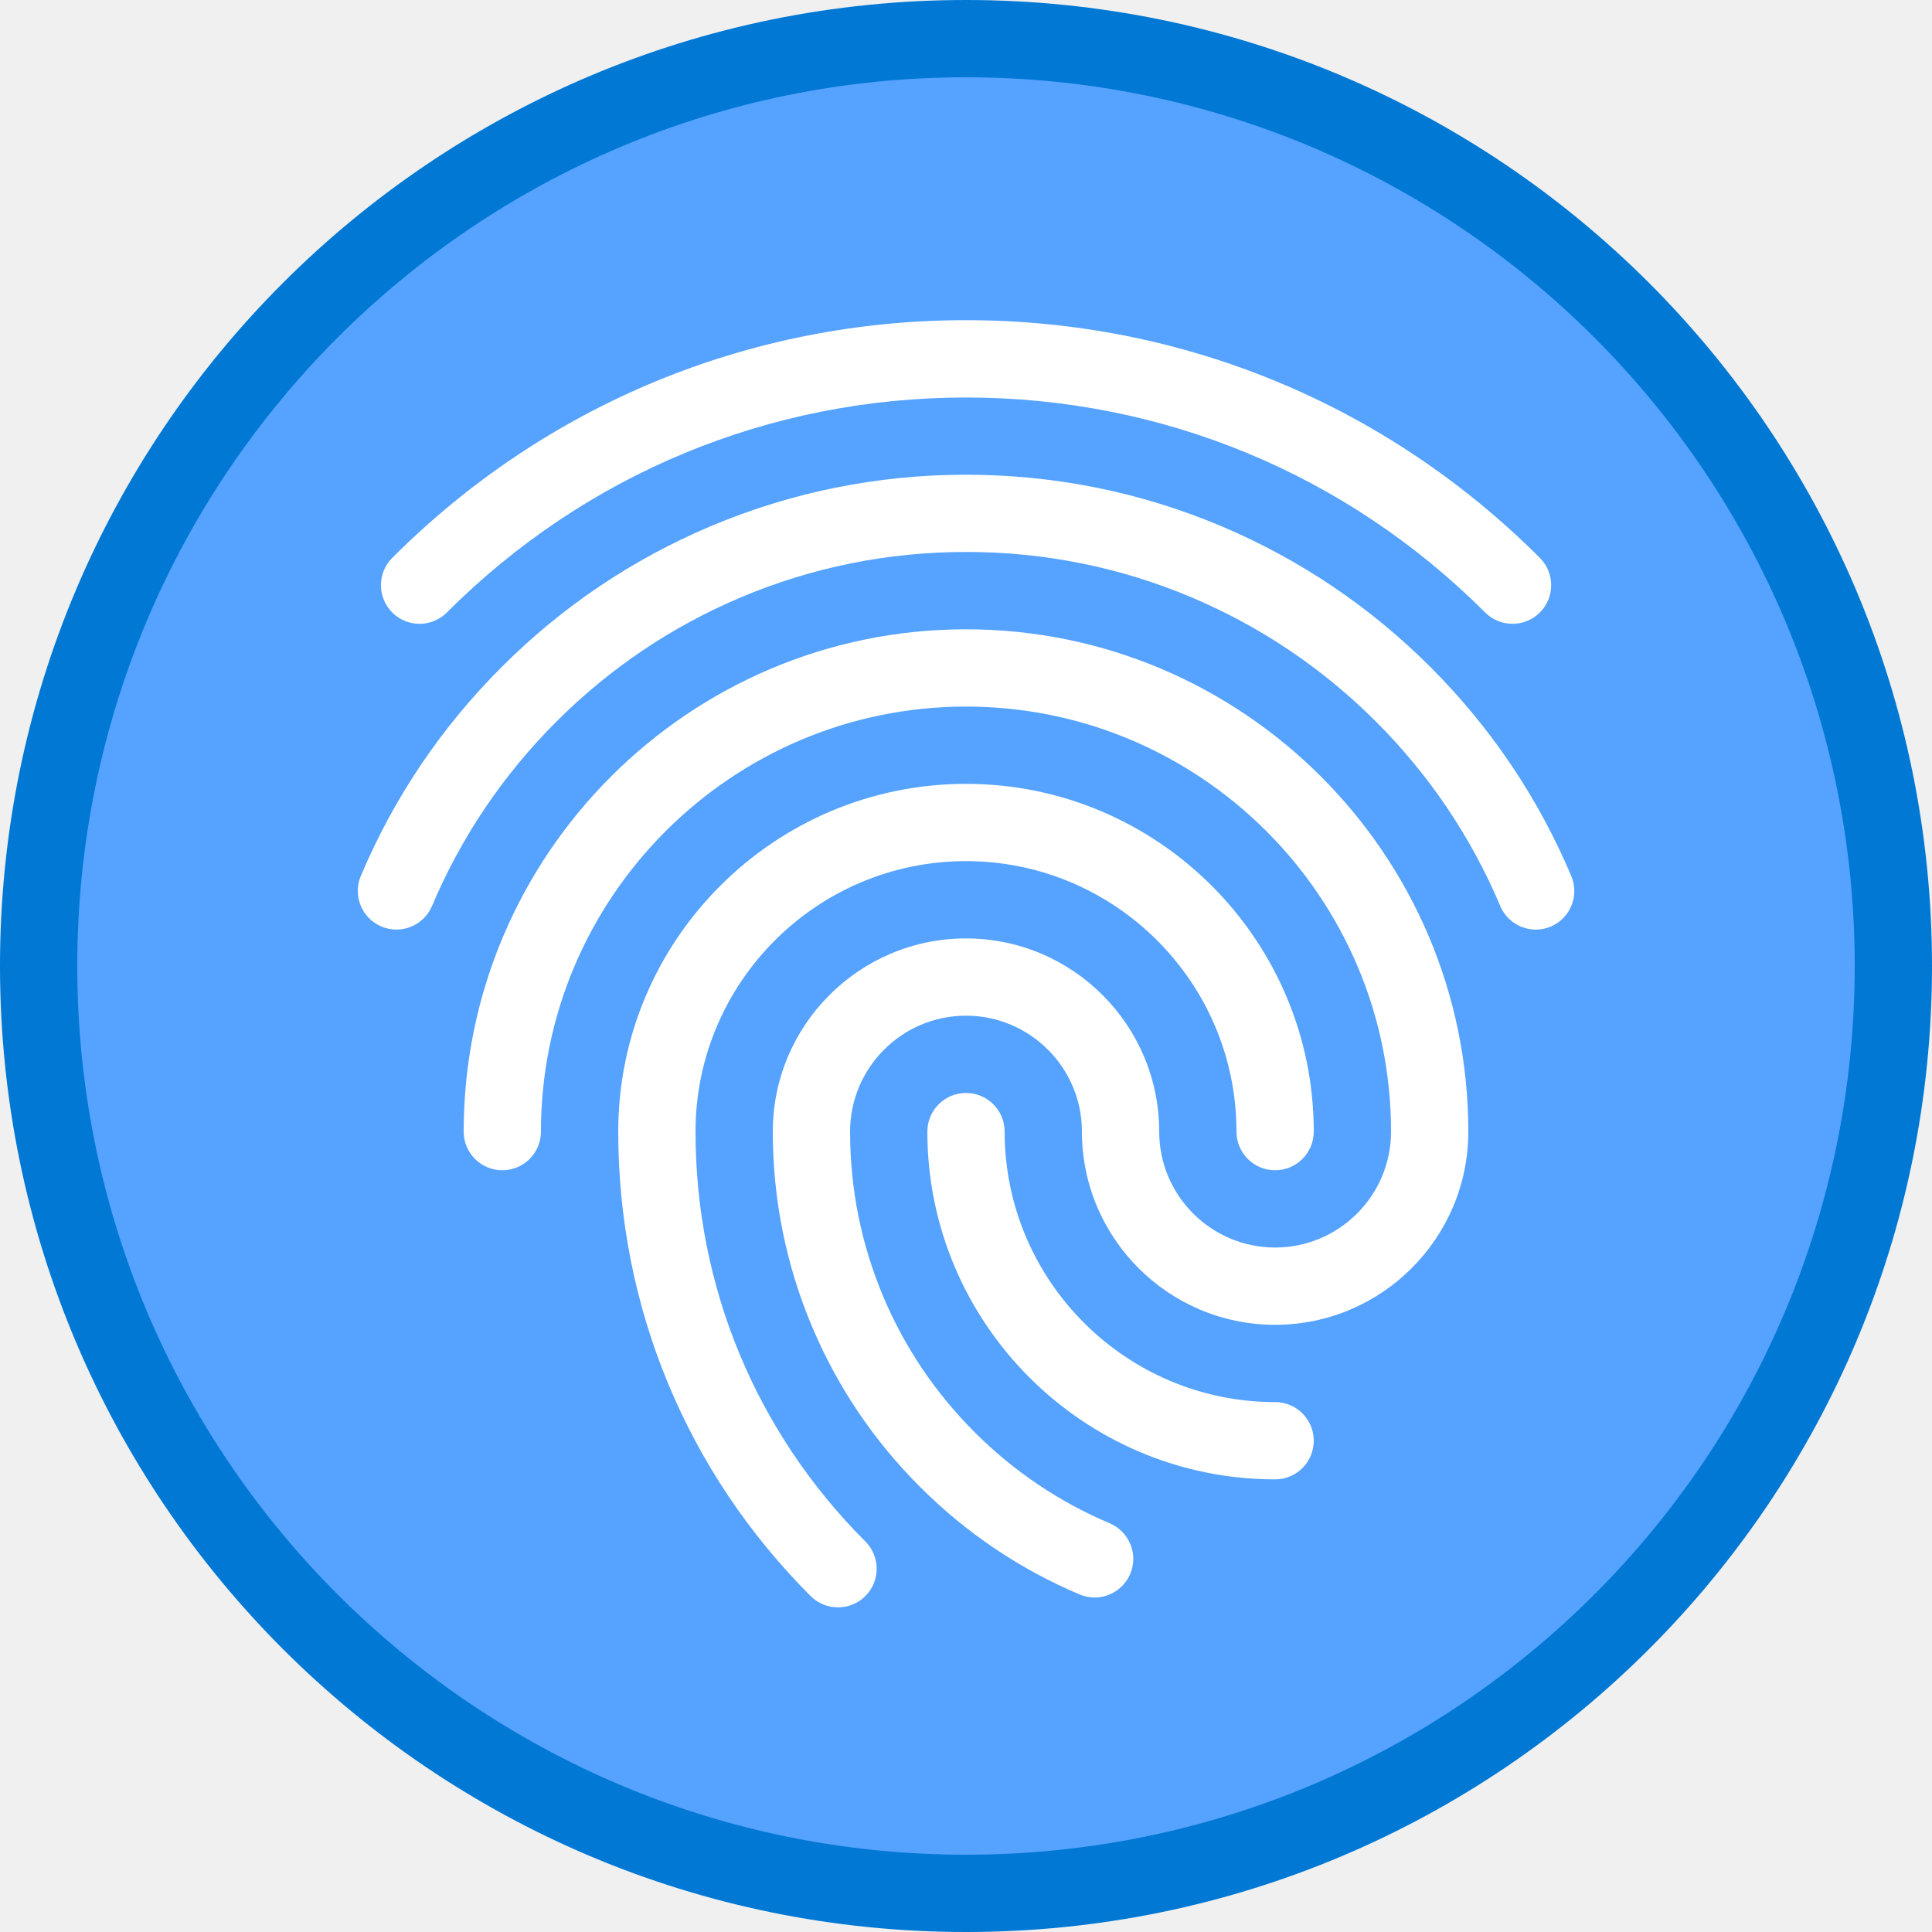
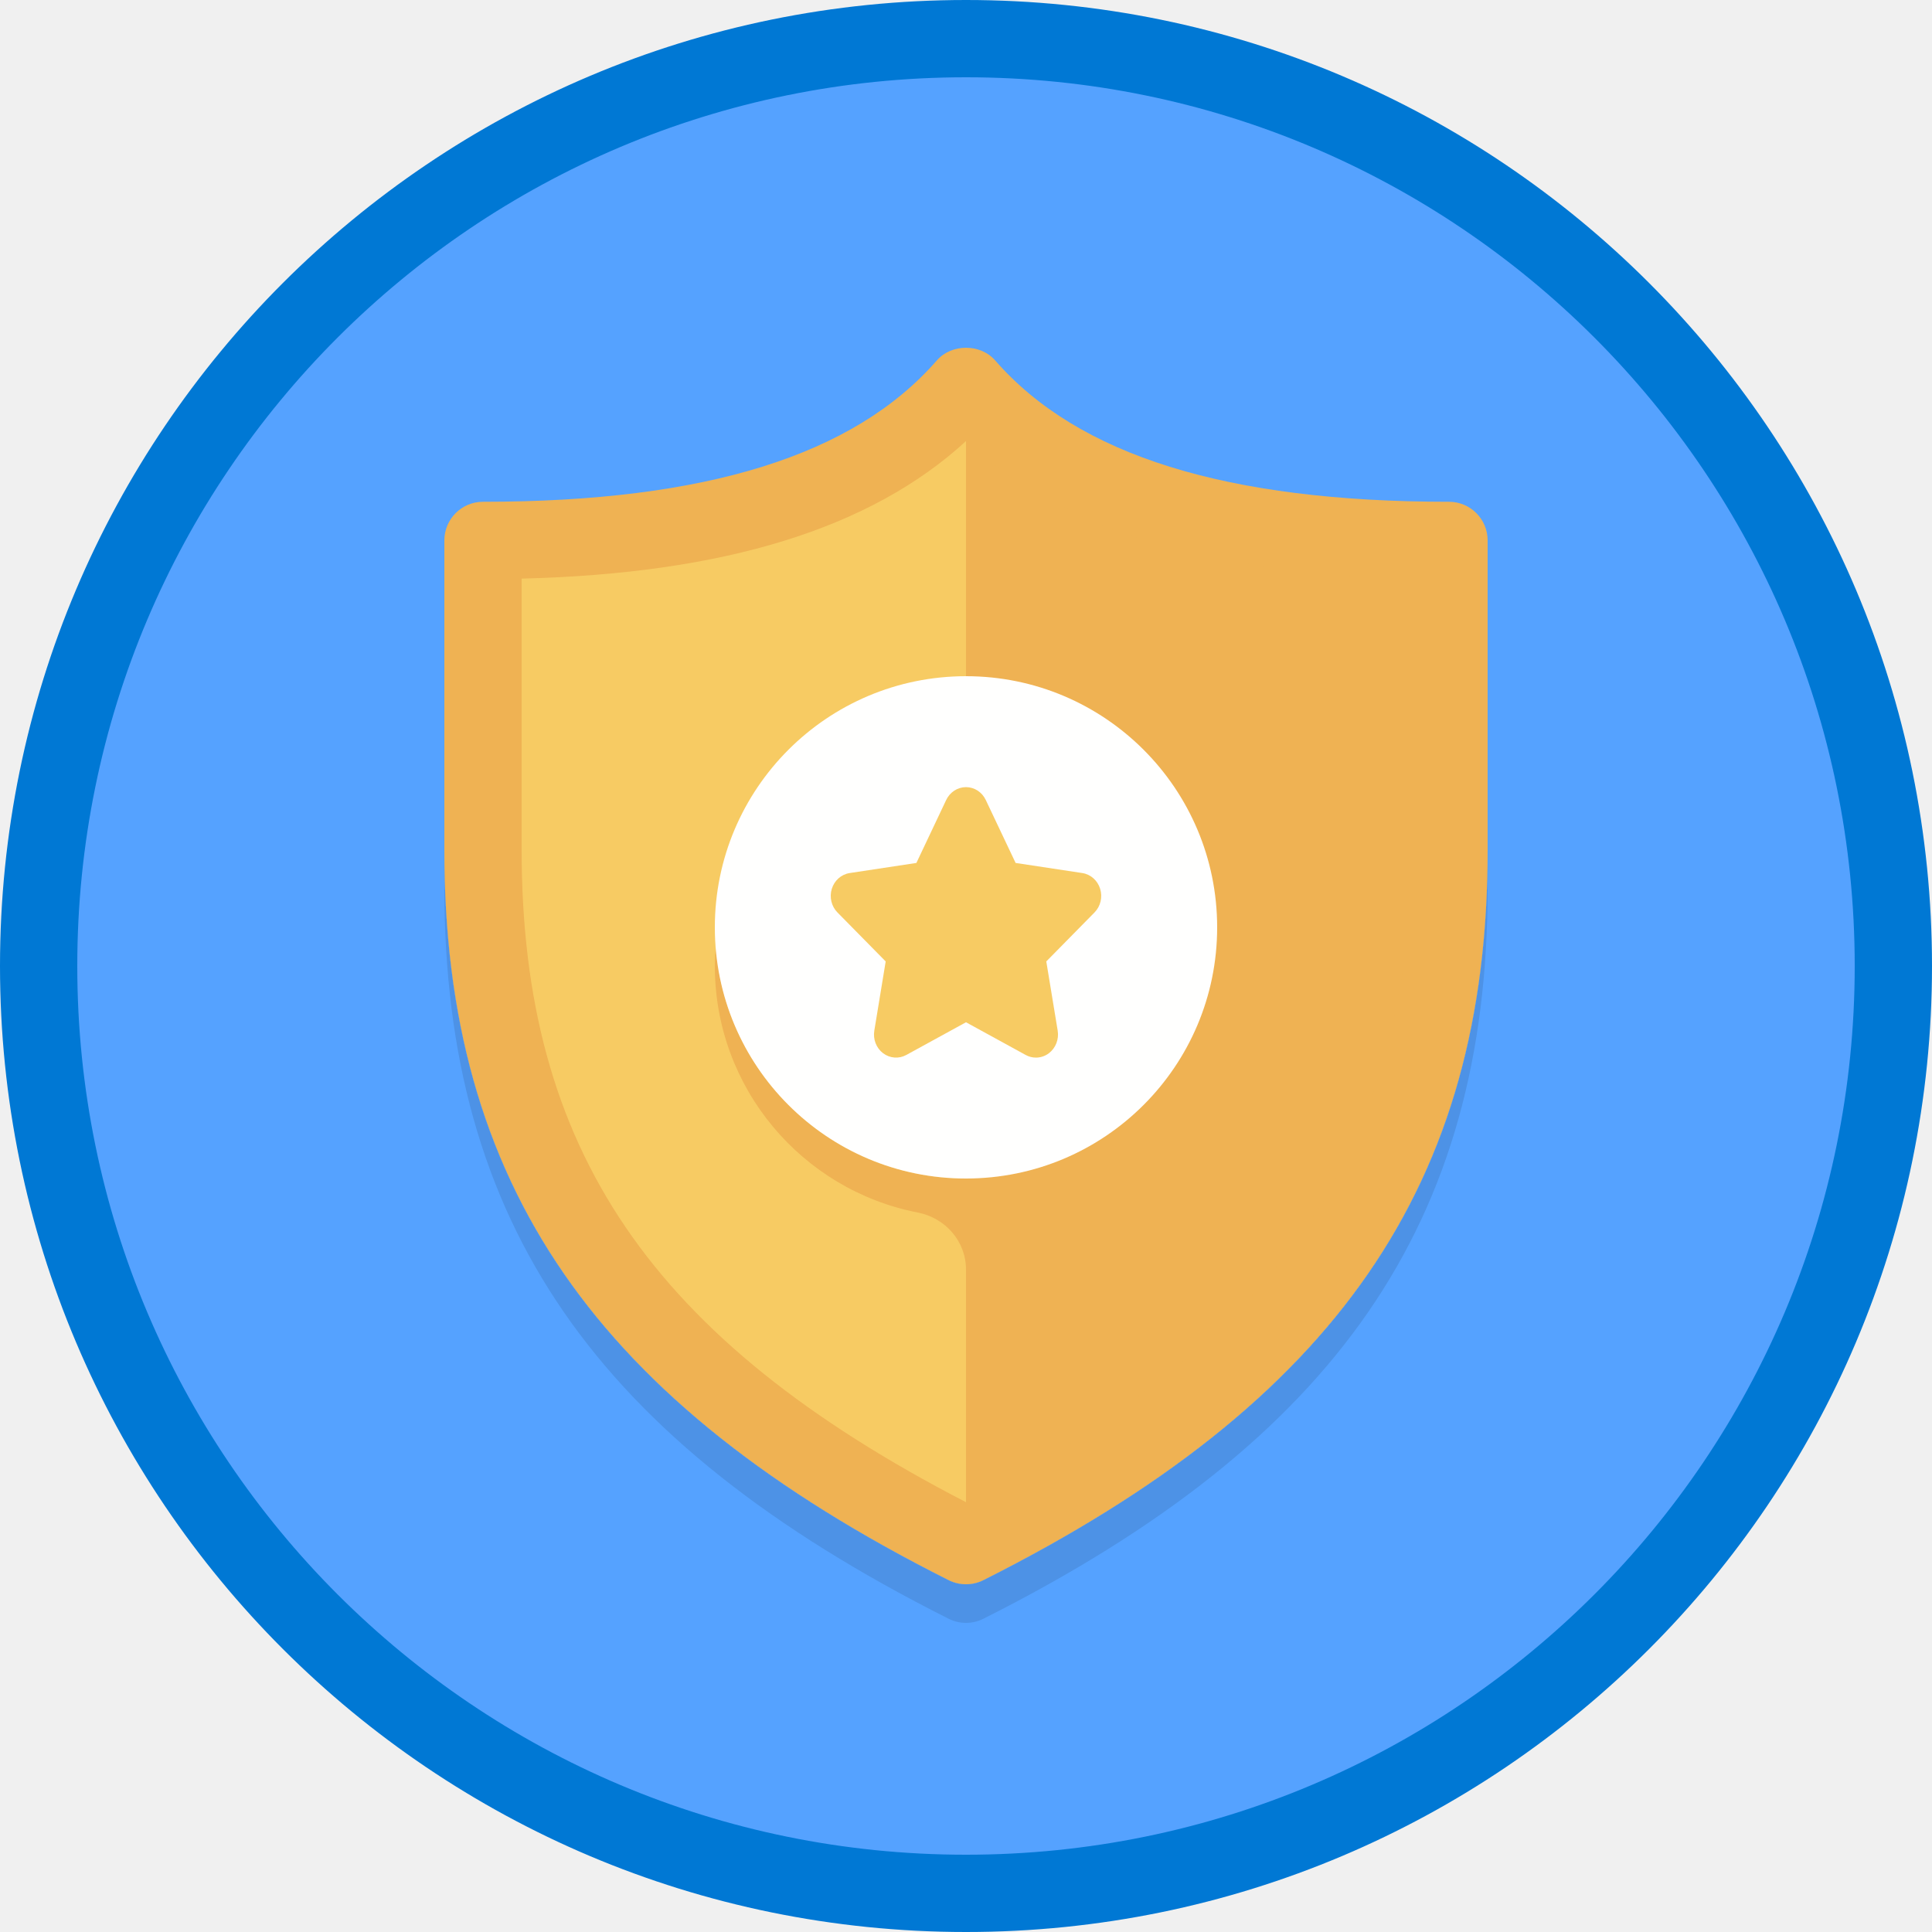
<svg xmlns="http://www.w3.org/2000/svg" xmlns:xlink="http://www.w3.org/1999/xlink" width="100px" height="100px" viewBox="0 0 100 100" version="1.1">
  <defs>
    <rect id="path-1" x="0" y="0" width="96" height="96" rx="48" />
+     <filter x="-7.4%" y="-6.2%" width="114.8%" height="112.5%" filterUnits="objectBoundingBox" id="filter-3">
+       <feOffset dx="0" dy="2" in="SourceAlpha" result="shadowOffsetOuter1" />
+       <feColorMatrix values="0 0 0 0 0   0 0 0 0 0   0 0 0 0 0  0 0 0 0.098 0" type="matrix" in="shadowOffsetOuter1" result="shadowMatrixOuter1" />
+       <feMerge>
+         <feMergeNode in="shadowMatrixOuter1" />
+         <feMergeNode in="SourceGraphic" />
+       </feMerge>
+     </filter>
  </defs>
  <g id="Badges" stroke="none" stroke-width="1" fill="none" fill-rule="evenodd">
    <g id="M365-SFA-Generalist-1" transform="translate(-50, -860)">
-       <g id="M365-SFA-Generalist/protect-your-enterprise-with-microsoft-365" transform="translate(50, 860)">
+       <g id="M365-SFA-Generalist/security-with-microsoft-365" transform="translate(50, 860)">
        <g id="Mask" transform="translate(2, 2)">
          <mask id="mask-2" fill="white">
            <use xlink:href="#path-1" />
          </mask>
          <use id="BG" fill="#55A2FF" xlink:href="#path-1" />
-           <g id="Group-6" mask="url(#mask-2)" fill="#FFFFFF">
-             <g transform="translate(16, 14.4)">
-               <path d="M48,56.172 C40.281,56.172 34,49.891 34,42.172 C34,41.066 33.106,40.172 32,40.172 C30.894,40.172 30,41.066 30,42.172 C30,52.097 38.075,60.172 48,60.172 C49.106,60.172 50,59.278 50,58.172 C50,57.069 49.106,56.172 48,56.172 Z" id="Fill-1" />
-               <path d="M32,16.172 C17.662,16.172 6,27.834 6,42.172 C6,43.278 6.894,44.172 8,44.172 C9.106,44.172 10,43.278 10,42.172 C10,30.041 19.869,20.172 32,20.172 C44.131,20.172 54,30.041 54,42.172 C54,45.481 51.309,48.172 48,48.172 C44.691,48.172 42,45.481 42,42.172 C42,36.656 37.516,32.172 32,32.172 C26.484,32.172 22,36.656 22,42.172 C22,45.681 22.688,49.088 24.044,52.294 C25.353,55.39 27.228,58.172 29.616,60.556 C32.003,62.944 34.784,64.818 37.878,66.128 C38.131,66.234 38.397,66.287 38.656,66.287 C39.434,66.287 40.175,65.828 40.5,65.065 C40.931,64.05 40.453,62.875 39.437,62.444 C36.819,61.337 34.466,59.75 32.444,57.728 C30.422,55.706 28.834,53.353 27.728,50.734 C26.581,48.022 26,45.144 26,42.172 C26,38.862 28.691,36.172 32,36.172 C35.309,36.172 38,38.862 38,42.172 C38,47.687 42.484,52.172 48,52.172 C53.515,52.172 58,47.687 58,42.172 C58,27.837 46.337,16.172 32,16.172 L32,16.172 Z" id="Fill-2" />
-               <path d="M18,42.172 C18,34.453 24.281,28.172 32,28.172 C39.719,28.172 46,34.453 46,42.172 C46,43.278 46.894,44.172 48,44.172 C49.106,44.172 50,43.278 50,42.172 C50,32.247 41.925,24.172 32,24.172 C22.075,24.172 14,32.247 14,42.172 C14,51.254 17.538,59.79 23.959,66.213 C24.35,66.603 24.862,66.797 25.375,66.797 C25.887,66.797 26.4,66.603 26.79,66.213 C27.572,65.432 27.572,64.166 26.79,63.385 C21.122,57.719 18,50.185 18,42.172 L18,42.172 Z" id="Fill-3" />
-               <path d="M63.328,28.938 C61.616,24.888 59.166,21.253 56.044,18.131 C52.922,15.009 49.287,12.559 45.237,10.844 C41.043,9.072 36.59,8.172 32.003,8.172 C27.416,8.172 22.962,9.072 18.768,10.844 C14.718,12.556 11.084,15.006 7.962,18.128 C4.84,21.25 2.387,24.884 0.678,28.934 C0.246,29.95 0.724,31.125 1.74,31.556 C2.756,31.988 3.931,31.509 4.362,30.494 C5.871,26.922 8.037,23.713 10.793,20.956 C13.549,18.2 16.756,16.038 20.331,14.525 C24.028,12.962 27.956,12.169 32.009,12.169 C36.059,12.169 39.99,12.962 43.688,14.525 C47.259,16.037 50.469,18.2 53.225,20.956 C55.981,23.712 58.144,26.922 59.653,30.494 C59.975,31.256 60.716,31.716 61.497,31.716 C61.756,31.716 62.022,31.666 62.275,31.556 C63.281,31.128 63.757,29.956 63.328,28.938 L63.328,28.938 Z" id="Fill-4" />
-               <path d="M5.128,15.303 C12.306,8.125 21.846,4.175 32,4.175 C42.15,4.175 51.694,8.128 58.872,15.303 C59.263,15.694 59.775,15.888 60.288,15.888 C60.8,15.888 61.313,15.694 61.703,15.303 C62.484,14.522 62.484,13.256 61.703,12.475 C53.766,4.541 43.219,0.172 32,0.172 C20.781,0.172 10.234,4.541 2.303,12.475 C1.522,13.256 1.522,14.522 2.303,15.303 C3.081,16.084 4.35,16.084 5.128,15.303 L5.128,15.303 Z" id="Fill-5" />
+           <g id="Group-7" filter="url(#filter-3)" mask="url(#mask-2)">
+             <g transform="translate(21, 16)">
+               <path d="M27,2 C21.758,8.008 12.525,10 2,10 L2,26 C2,42.496 9.313,53.112 27,62 C44.687,53.112 52,42.496 52,26 L52,10 C41.476,10 32.242,8.008 27,2" id="Fill-7" fill="#F7CB64" />
+               <path d="M27,2 L27,43 C20.158,43 14.563,37.71 14.05,31 C14.025,31.331 14,31.662 14,32 C14,38.324 18.517,43.595 24.501,44.76 C25.937,45.04 27,46.251 27,47.714 L27,62 C44.687,53.112 52,42.496 52,26 L52,10 C41.476,10 32.242,8.008 27,2" id="Fill-8" fill="#EFB252" />
+               <path d="M4,11.949 L4,25.981 C4,41.478 10.679,51.322 27,59.753 C43.321,51.322 50,41.478 50,25.981 L50,11.949 C39.487,11.691 31.924,9.351 27,4.83 C22.076,9.351 14.513,11.691 4,11.949 Z M27,64 C26.692,64 26.384,63.929 26.102,63.787 C7.806,54.589 0,43.282 0,25.981 L0,9.973 C0,8.868 0.896,7.972 2,7.972 C13.514,7.972 21.198,5.578 25.493,0.653 C26.253,-0.218 27.747,-0.218 28.507,0.653 C32.802,5.578 40.486,7.972 52,7.972 C53.105,7.972 54,8.868 54,9.973 L54,25.981 C54,43.282 46.194,54.589 27.898,63.787 C27.616,63.929 27.308,64 27,64 L27,64 Z" id="Fill-9" fill="#EFB252" />
+               <path d="M40,30 C40,37.179 34.18,43 27,43 C19.82,43 14,37.179 14,30 C14,22.821 19.82,17 27,17 C34.18,17 40,22.821 40,30" id="Fill-10" fill="#FFFFFE" />
+               <path d="M30.62,36.742 C30.438,36.742 30.256,36.697 30.089,36.605 L27,34.912 L23.91,36.605 C23.525,36.816 23.06,36.78 22.707,36.514 C22.356,36.246 22.18,35.794 22.254,35.346 L22.843,31.764 L20.346,29.228 C20.033,28.911 19.92,28.435 20.055,28.002 C20.19,27.57 20.547,27.255 20.979,27.189 L24.432,26.666 L25.975,23.406 C26.168,23 26.565,22.742 27,22.742 C27.435,22.742 27.831,23 28.023,23.406 L29.568,26.666 L33.022,27.189 C33.451,27.255 33.809,27.57 33.943,28.002 C34.078,28.435 33.965,28.911 33.652,29.228 L31.156,31.764 L31.746,35.346 C31.819,35.794 31.643,36.246 31.292,36.514 C31.093,36.665 30.856,36.742 30.62,36.742" id="Fill-11" fill="#F7CB64" />
            </g>
          </g>
        </g>
        <g id="Azure-Border" stroke="#0078D4" stroke-width="4">
          <rect x="2" y="2" width="96" height="96" rx="48" />
        </g>
      </g>
    </g>
  </g>
</svg>
